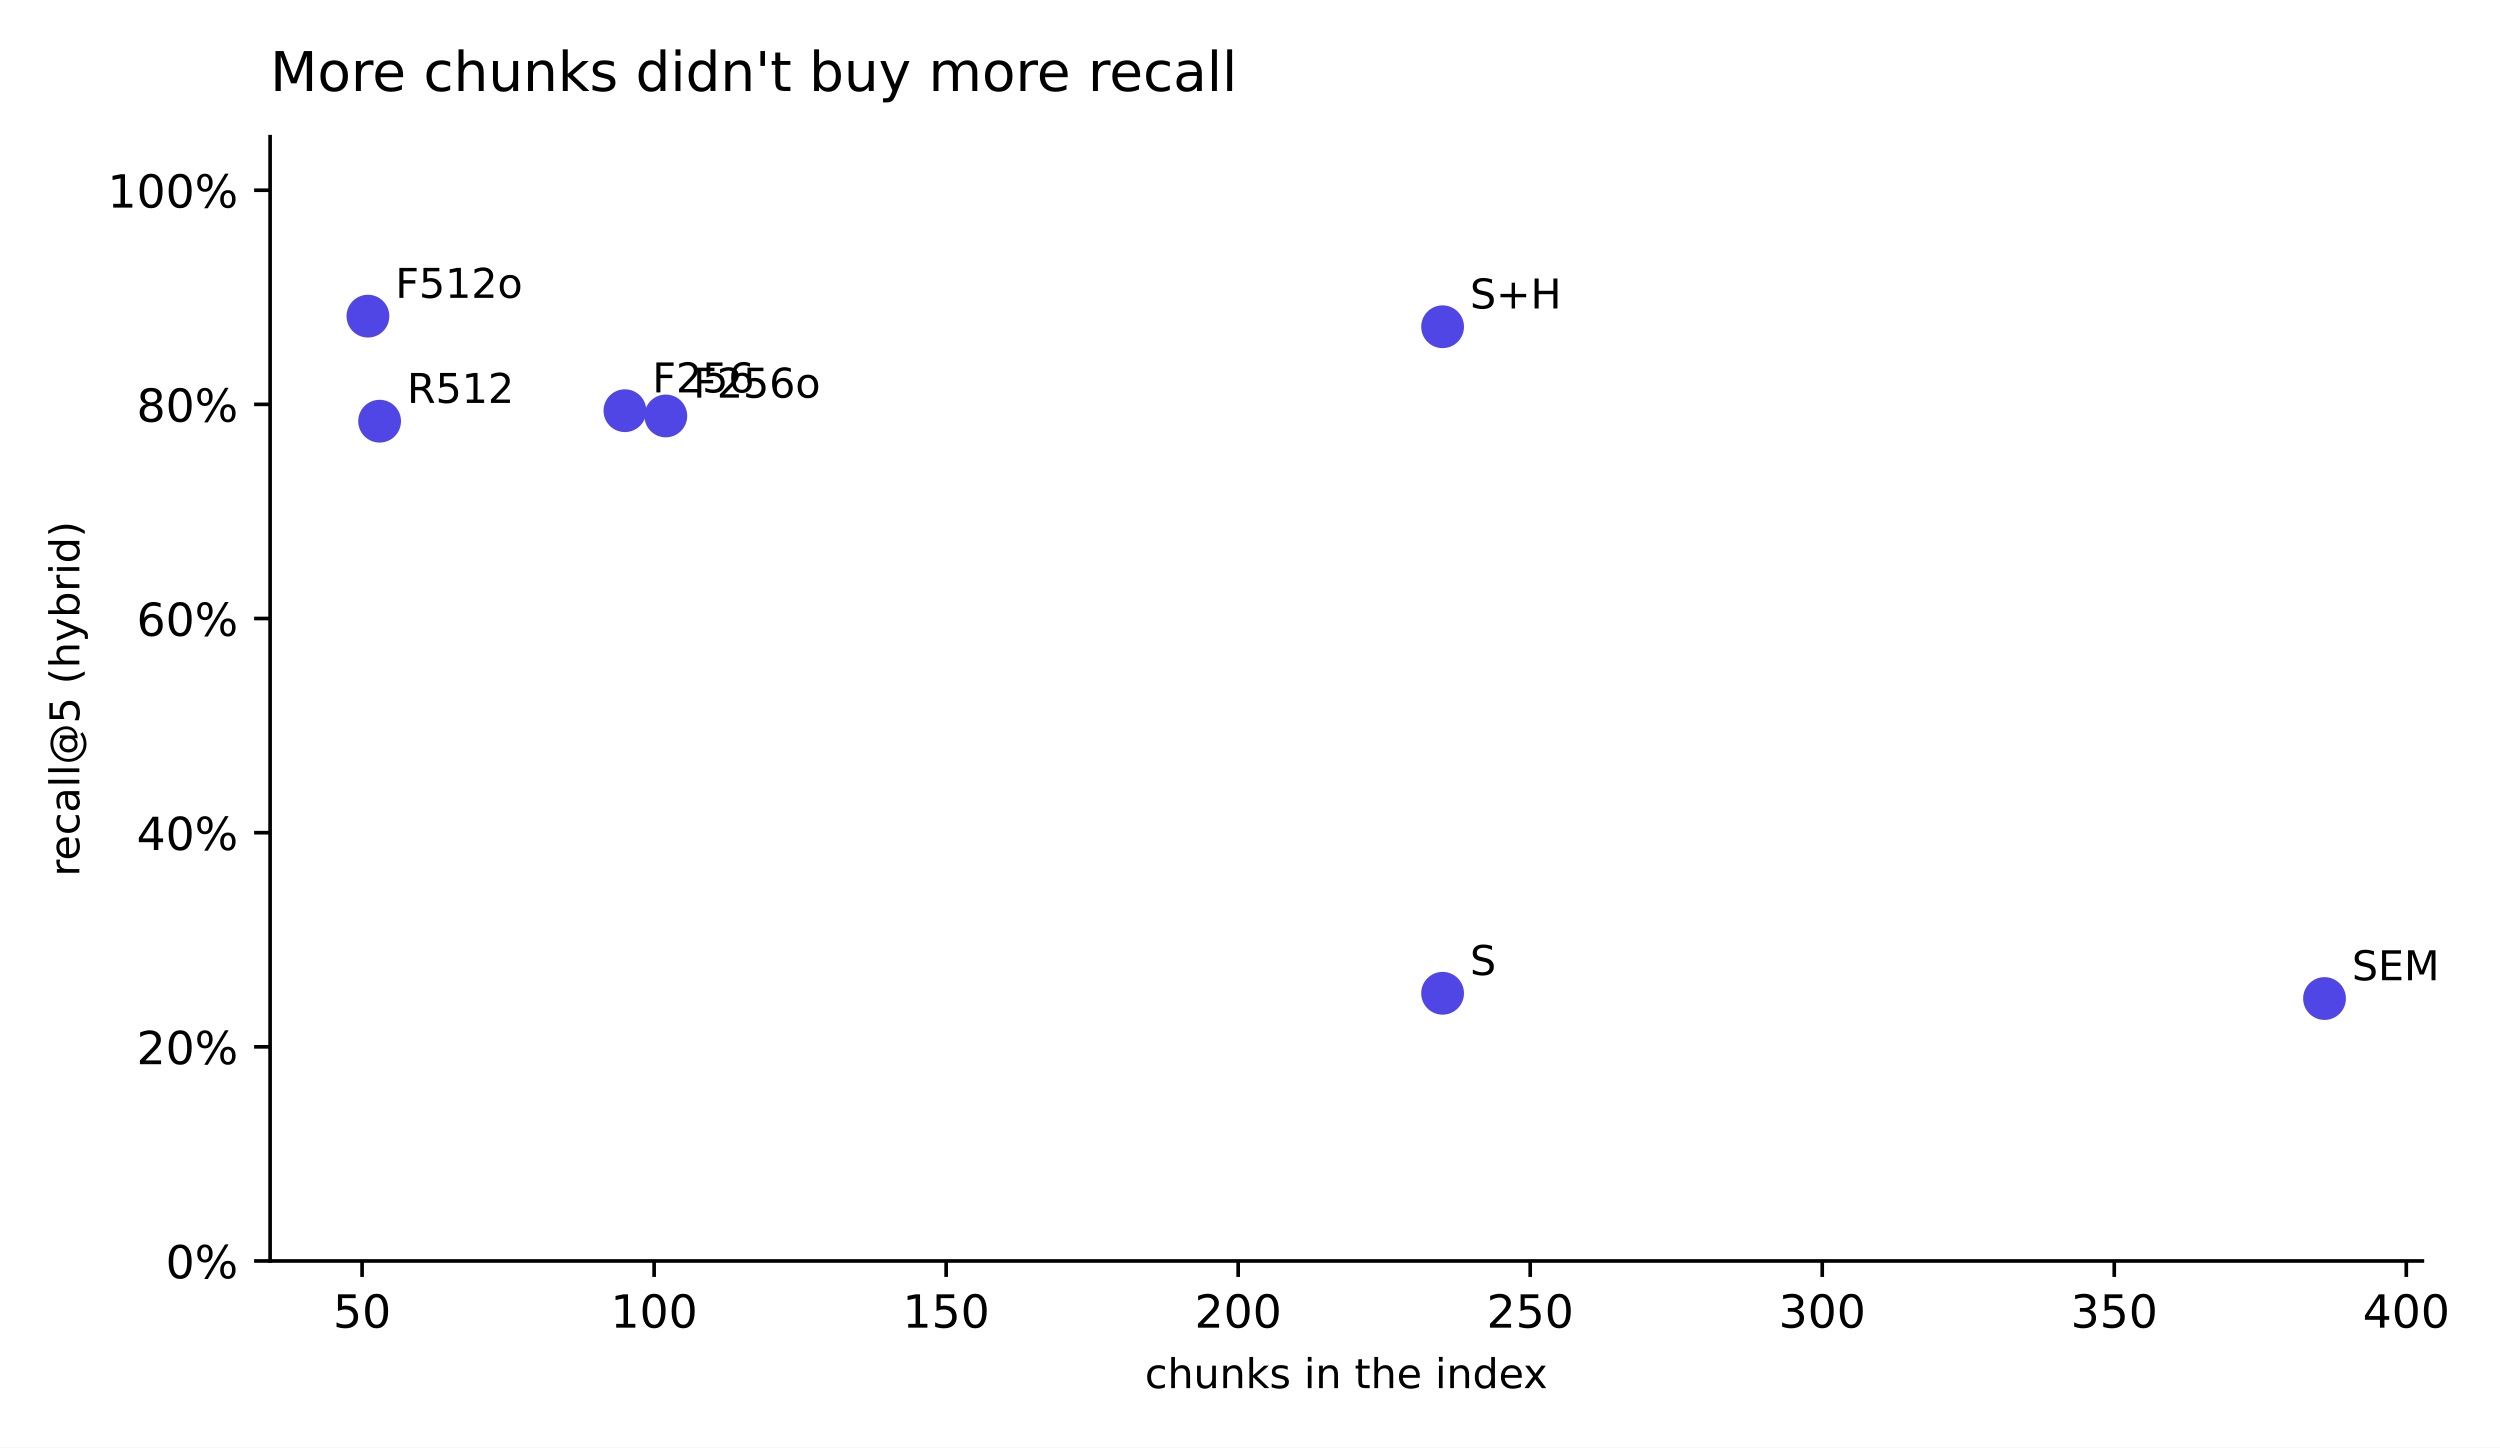
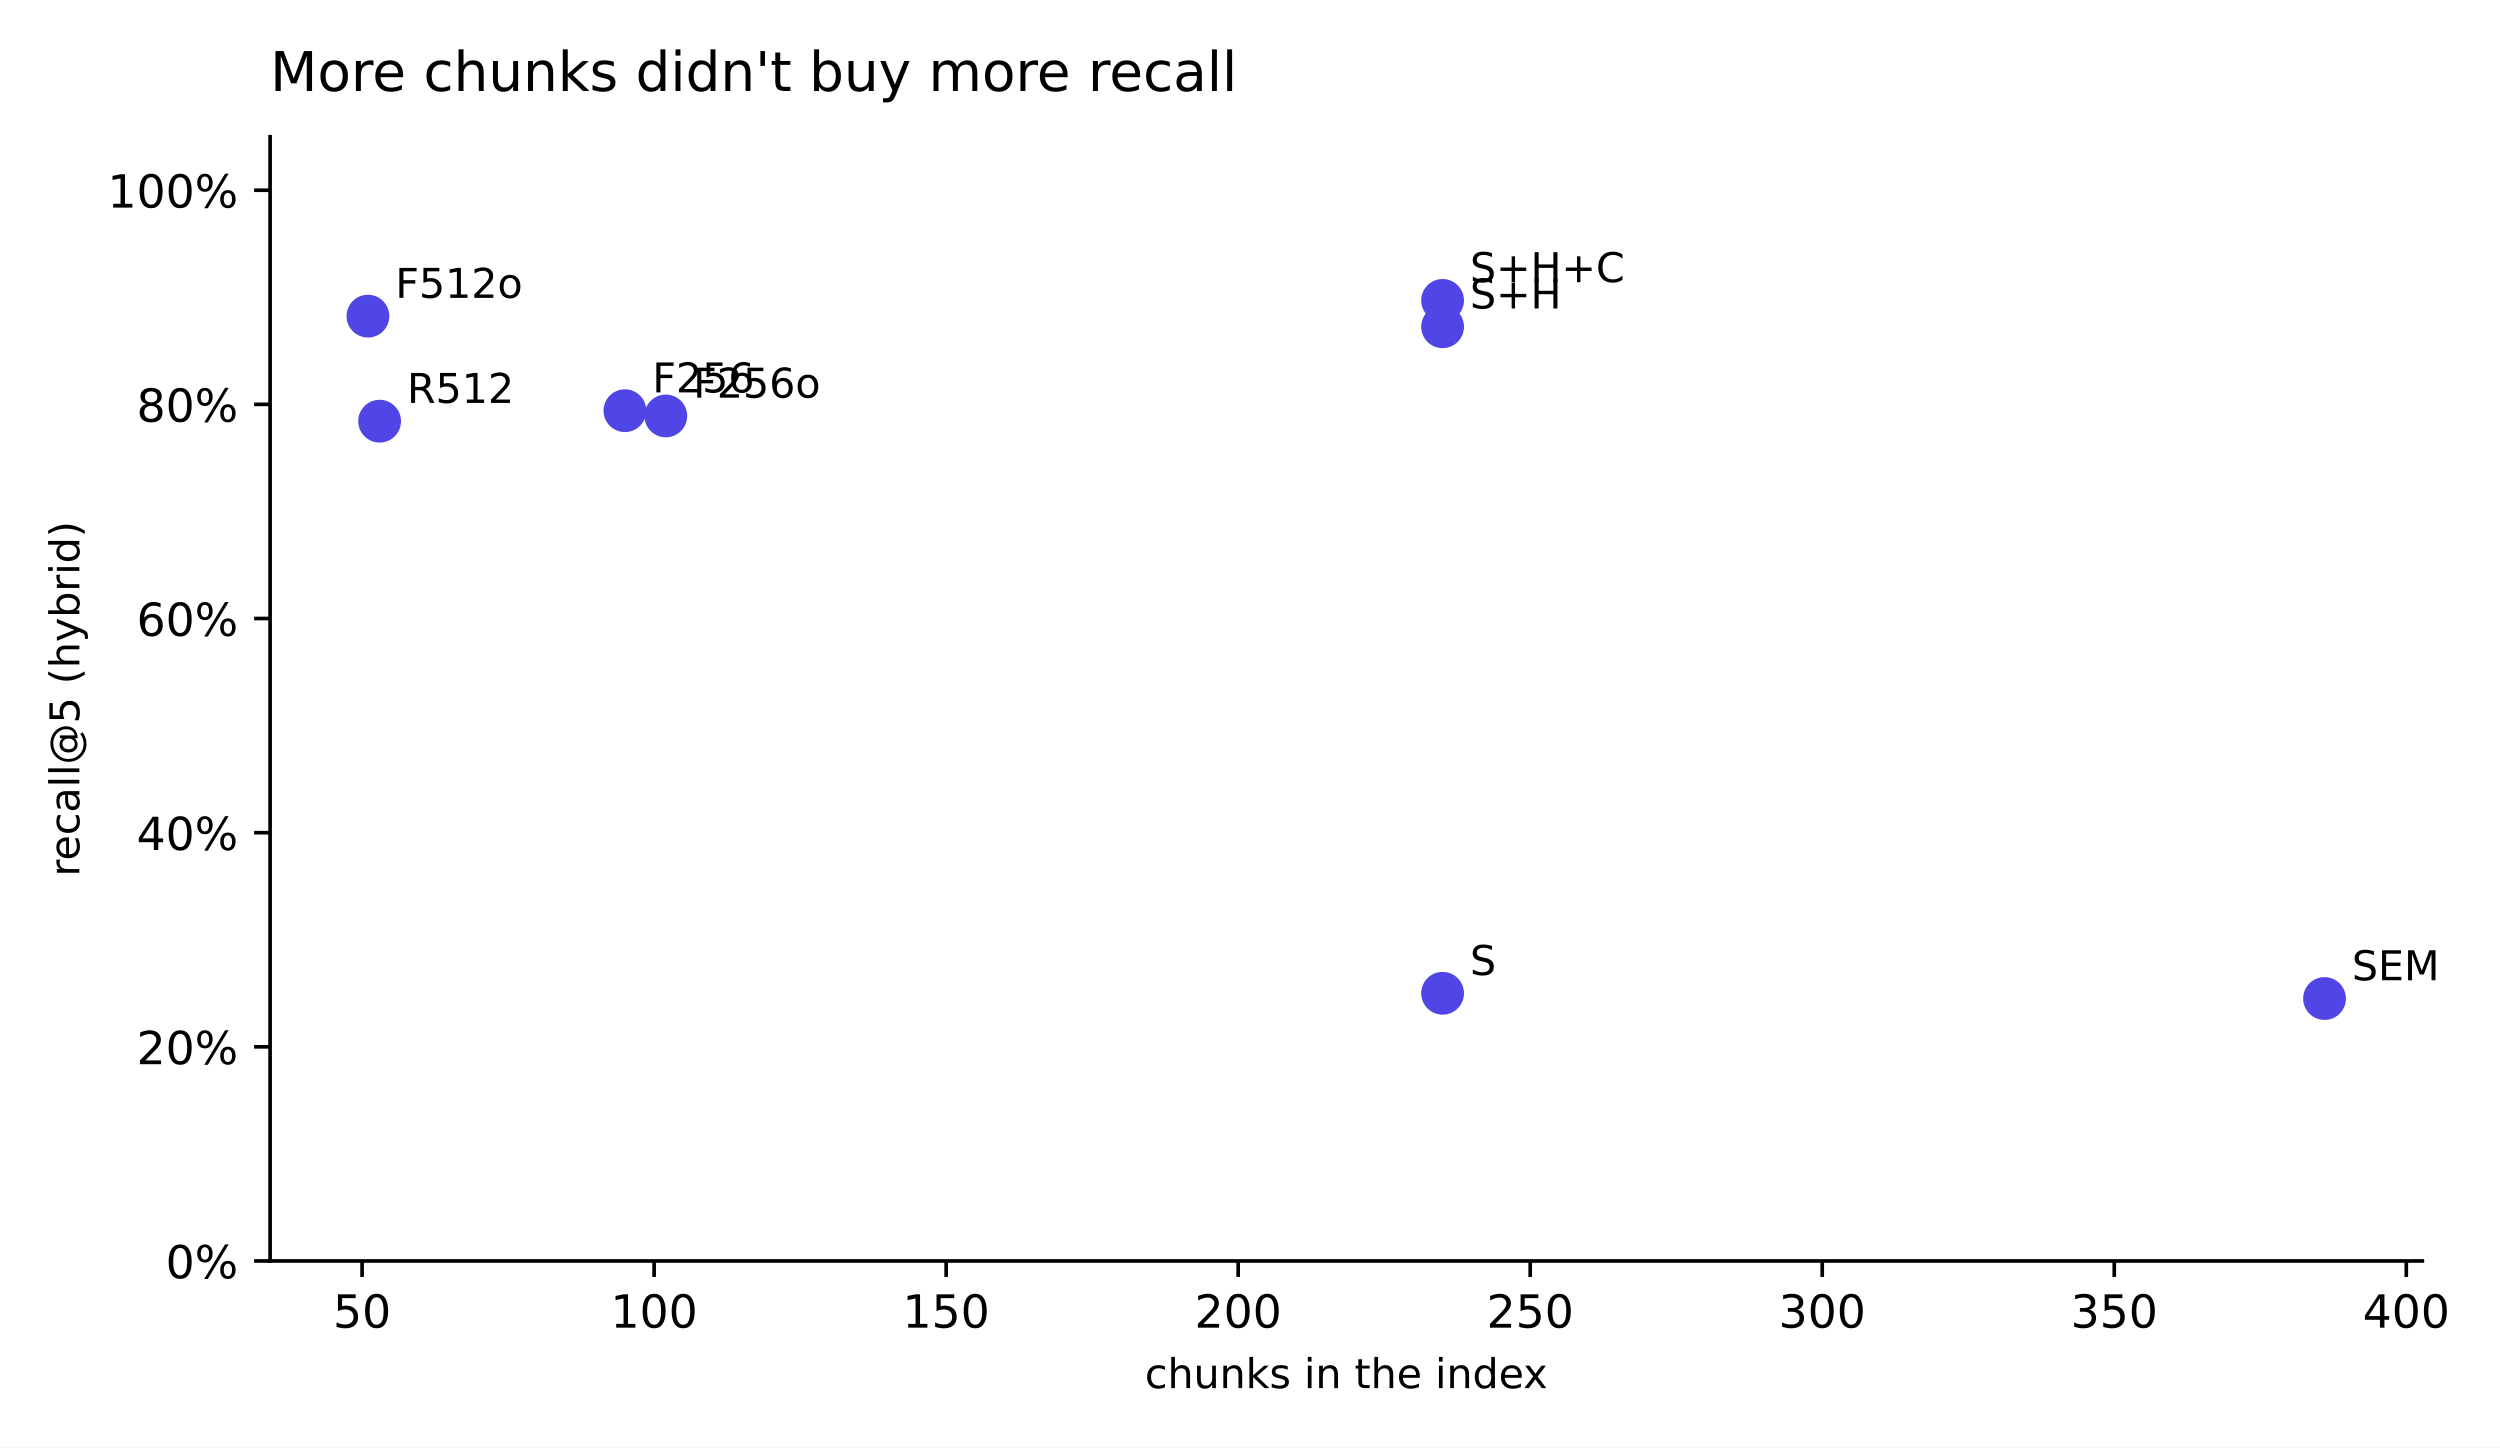
<svg xmlns="http://www.w3.org/2000/svg" xmlns:xlink="http://www.w3.org/1999/xlink" width="547.2pt" height="316.8pt" viewBox="0 0 547.2 316.8" version="1.1">
  <defs>
    <style type="text/css">*{stroke-linejoin: round; stroke-linecap: butt}</style>
  </defs>
  <g id="figure_1">
    <g id="patch_1">
      <path d="M 0 316.8  L 547.2 316.8  L 547.2 0  L 0 0  z " style="fill: #ffffff" />
    </g>
    <g id="axes_1">
      <g id="patch_2">
        <path d="M 59.12 276  L 530.205 276  L 530.205 29.92  L 59.12 29.92  z " style="fill: #ffffff" />
      </g>
      <g id="PathCollection_1">
        <defs>
-           <path id="me5dc8c45bc" d="M 0 4.183  C 1.109 4.183 2.174 3.743 2.958 2.958  C 3.743 2.174 4.183 1.109 4.183 0  C 4.183 -1.109 3.743 -2.174 2.958 -2.958  C 2.174 -3.743 1.109 -4.183 0 -4.183  C -1.109 -4.183 -2.174 -3.743 -2.958 -2.958  C -3.743 -2.174 -4.183 -1.109 -4.183 0  C -4.183 1.109 -3.743 2.174 -2.958 2.958  C -2.174 3.743 -1.109 4.183 0 4.183  z " style="stroke: #4f46e5" />
+           <path id="m177899d73f" d="M 0 4.183  C 1.109 4.183 2.174 3.743 2.958 2.958  C 3.743 2.174 4.183 1.109 4.183 0  C 4.183 -1.109 3.743 -2.174 2.958 -2.958  C 2.174 -3.743 1.109 -4.183 0 -4.183  C -1.109 -4.183 -2.174 -3.743 -2.958 -2.958  C -3.743 -2.174 -4.183 -1.109 -4.183 0  C -4.183 1.109 -3.743 2.174 -2.958 2.958  C -2.174 3.743 -1.109 4.183 0 4.183  z " style="stroke: #4f46e5" />
        </defs>
-         <g clip-path="url(#p8dfbec9cc3)">
-           <use xlink:href="#me5dc8c45bc" x="136.782" y="89.893" style="fill: #4f46e5; stroke: #4f46e5" />
+         <g clip-path="url(#p04aa0c9011)">
+           <use xlink:href="#m177899d73f" x="136.782" y="89.893" style="fill: #4f46e5; stroke: #4f46e5" />
        </g>
      </g>
      <g id="PathCollection_2">
-         <g clip-path="url(#p8dfbec9cc3)">
-           <use xlink:href="#me5dc8c45bc" x="145.731" y="91.042" style="fill: #4f46e5; stroke: #4f46e5" />
+         <g clip-path="url(#p04aa0c9011)">
+           <use xlink:href="#m177899d73f" x="145.731" y="91.042" style="fill: #4f46e5; stroke: #4f46e5" />
        </g>
      </g>
      <g id="PathCollection_3">
-         <g clip-path="url(#p8dfbec9cc3)">
-           <use xlink:href="#me5dc8c45bc" x="80.533" y="69.199" style="fill: #4f46e5; stroke: #4f46e5" />
+         <g clip-path="url(#p04aa0c9011)">
+           <use xlink:href="#m177899d73f" x="80.533" y="69.199" style="fill: #4f46e5; stroke: #4f46e5" />
        </g>
      </g>
      <g id="PathCollection_4">
-         <g clip-path="url(#p8dfbec9cc3)">
-           <use xlink:href="#me5dc8c45bc" x="83.09" y="92.19" style="fill: #4f46e5; stroke: #4f46e5" />
+         <g clip-path="url(#p04aa0c9011)">
+           <use xlink:href="#m177899d73f" x="83.09" y="92.19" style="fill: #4f46e5; stroke: #4f46e5" />
        </g>
      </g>
      <g id="PathCollection_5">
-         <g clip-path="url(#p8dfbec9cc3)">
-           <use xlink:href="#me5dc8c45bc" x="508.792" y="218.558" style="fill: #4f46e5; stroke: #4f46e5" />
+         <g clip-path="url(#p04aa0c9011)">
+           <use xlink:href="#m177899d73f" x="508.792" y="218.558" style="fill: #4f46e5; stroke: #4f46e5" />
        </g>
      </g>
      <g id="PathCollection_6">
-         <g clip-path="url(#p8dfbec9cc3)">
-           <use xlink:href="#me5dc8c45bc" x="315.756" y="217.41" style="fill: #4f46e5; stroke: #4f46e5" />
+         <g clip-path="url(#p04aa0c9011)">
+           <use xlink:href="#m177899d73f" x="315.756" y="217.41" style="fill: #4f46e5; stroke: #4f46e5" />
        </g>
      </g>
      <g id="PathCollection_7">
-         <g clip-path="url(#p8dfbec9cc3)">
-           <use xlink:href="#me5dc8c45bc" x="315.756" y="71.519" style="fill: #4f46e5; stroke: #4f46e5" />
+         <g clip-path="url(#p04aa0c9011)">
+           <use xlink:href="#m177899d73f" x="315.756" y="71.519" style="fill: #4f46e5; stroke: #4f46e5" />
+         </g>
+       </g>
+       <g id="PathCollection_8">
+         <g clip-path="url(#p04aa0c9011)">
+           <use xlink:href="#m177899d73f" x="315.756" y="65.754" style="fill: #4f46e5; stroke: #4f46e5" />
        </g>
      </g>
      <g id="matplotlib.axis_1">
        <g id="xtick_1">
          <g id="line2d_1">
            <defs>
-               <path id="mcbb9320669" d="M 0 0  L 0 3.5  " style="stroke: #000000; stroke-width: 0.8" />
+               <path id="md4c6523235" d="M 0 0  L 0 3.5  " style="stroke: #000000; stroke-width: 0.8" />
            </defs>
            <g>
-               <use xlink:href="#mcbb9320669" x="79.255" y="276" style="stroke: #000000; stroke-width: 0.8" />
+               <use xlink:href="#md4c6523235" x="79.255" y="276" style="stroke: #000000; stroke-width: 0.8" />
            </g>
          </g>
          <g id="text_1">
            <g transform="translate(72.89206 290.5977) scale(0.1 -0.1)">
              <defs>
                <path id="DejaVuSans-18" d="M 691 4666  L 3169 4666  L 3169 4134  L 1269 4134  L 1269 2991  Q 1406 3038 1543 3061  Q 1681 3084 1819 3084  Q 2600 3084 3056 2656  Q 3513 2228 3513 1497  Q 3513 744 3044 326  Q 2575 -91 1722 -91  Q 1428 -91 1123 -41  Q 819 9 494 109  L 494 744  Q 775 591 1075 516  Q 1375 441 1709 441  Q 2250 441 2565 725  Q 2881 1009 2881 1497  Q 2881 1984 2565 2268  Q 2250 2553 1709 2553  Q 1456 2553 1204 2497  Q 953 2441 691 2322  L 691 4666  z " transform="scale(0.015625)" />
                <path id="DejaVuSans-13" d="M 2034 4250  Q 1547 4250 1301 3770  Q 1056 3291 1056 2328  Q 1056 1369 1301 889  Q 1547 409 2034 409  Q 2525 409 2770 889  Q 3016 1369 3016 2328  Q 3016 3291 2770 3770  Q 2525 4250 2034 4250  z M 2034 4750  Q 2819 4750 3233 4129  Q 3647 3509 3647 2328  Q 3647 1150 3233 529  Q 2819 -91 2034 -91  Q 1250 -91 836 529  Q 422 1150 422 2328  Q 422 3509 836 4129  Q 1250 4750 2034 4750  z " transform="scale(0.015625)" />
              </defs>
              <use xlink:href="#DejaVuSans-18" />
              <use xlink:href="#DejaVuSans-13" transform="translate(63.625 0)" />
            </g>
          </g>
        </g>
        <g id="xtick_2">
          <g id="line2d_2">
            <g>
-               <use xlink:href="#mcbb9320669" x="143.174" y="276" style="stroke: #000000; stroke-width: 0.8" />
+               <use xlink:href="#md4c6523235" x="143.174" y="276" style="stroke: #000000; stroke-width: 0.8" />
            </g>
          </g>
          <g id="text_2">
            <g transform="translate(133.63 290.5977) scale(0.1 -0.1)">
              <defs>
                <path id="DejaVuSans-14" d="M 794 531  L 1825 531  L 1825 4091  L 703 3866  L 703 4441  L 1819 4666  L 2450 4666  L 2450 531  L 3481 531  L 3481 0  L 794 0  L 794 531  z " transform="scale(0.015625)" />
              </defs>
              <use xlink:href="#DejaVuSans-14" />
              <use xlink:href="#DejaVuSans-13" transform="translate(63.625 0)" />
              <use xlink:href="#DejaVuSans-13" transform="translate(127.25 0)" />
            </g>
          </g>
        </g>
        <g id="xtick_3">
          <g id="line2d_3">
            <g>
-               <use xlink:href="#mcbb9320669" x="207.093" y="276" style="stroke: #000000; stroke-width: 0.8" />
+               <use xlink:href="#md4c6523235" x="207.093" y="276" style="stroke: #000000; stroke-width: 0.8" />
            </g>
          </g>
          <g id="text_3">
            <g transform="translate(197.5493 290.5977) scale(0.1 -0.1)">
              <use xlink:href="#DejaVuSans-14" />
              <use xlink:href="#DejaVuSans-18" transform="translate(63.625 0)" />
              <use xlink:href="#DejaVuSans-13" transform="translate(127.25 0)" />
            </g>
          </g>
        </g>
        <g id="xtick_4">
          <g id="line2d_4">
            <g>
-               <use xlink:href="#mcbb9320669" x="271.012" y="276" style="stroke: #000000; stroke-width: 0.8" />
+               <use xlink:href="#md4c6523235" x="271.012" y="276" style="stroke: #000000; stroke-width: 0.8" />
            </g>
          </g>
          <g id="text_4">
            <g transform="translate(261.4685 290.5977) scale(0.1 -0.1)">
              <defs>
                <path id="DejaVuSans-15" d="M 1228 531  L 3431 531  L 3431 0  L 469 0  L 469 531  Q 828 903 1448 1529  Q 2069 2156 2228 2338  Q 2531 2678 2651 2914  Q 2772 3150 2772 3378  Q 2772 3750 2511 3984  Q 2250 4219 1831 4219  Q 1534 4219 1204 4116  Q 875 4013 500 3803  L 500 4441  Q 881 4594 1212 4672  Q 1544 4750 1819 4750  Q 2544 4750 2975 4387  Q 3406 4025 3406 3419  Q 3406 3131 3298 2873  Q 3191 2616 2906 2266  Q 2828 2175 2409 1742  Q 1991 1309 1228 531  z " transform="scale(0.015625)" />
              </defs>
              <use xlink:href="#DejaVuSans-15" />
              <use xlink:href="#DejaVuSans-13" transform="translate(63.625 0)" />
              <use xlink:href="#DejaVuSans-13" transform="translate(127.25 0)" />
            </g>
          </g>
        </g>
        <g id="xtick_5">
          <g id="line2d_5">
            <g>
-               <use xlink:href="#mcbb9320669" x="334.932" y="276" style="stroke: #000000; stroke-width: 0.8" />
+               <use xlink:href="#md4c6523235" x="334.932" y="276" style="stroke: #000000; stroke-width: 0.8" />
            </g>
          </g>
          <g id="text_5">
            <g transform="translate(325.3878 290.5977) scale(0.1 -0.1)">
              <use xlink:href="#DejaVuSans-15" />
              <use xlink:href="#DejaVuSans-18" transform="translate(63.625 0)" />
              <use xlink:href="#DejaVuSans-13" transform="translate(127.25 0)" />
            </g>
          </g>
        </g>
        <g id="xtick_6">
          <g id="line2d_6">
            <g>
-               <use xlink:href="#mcbb9320669" x="398.851" y="276" style="stroke: #000000; stroke-width: 0.8" />
+               <use xlink:href="#md4c6523235" x="398.851" y="276" style="stroke: #000000; stroke-width: 0.8" />
            </g>
          </g>
          <g id="text_6">
            <g transform="translate(389.307 290.5977) scale(0.1 -0.1)">
              <defs>
                <path id="DejaVuSans-16" d="M 2597 2516  Q 3050 2419 3304 2112  Q 3559 1806 3559 1356  Q 3559 666 3084 287  Q 2609 -91 1734 -91  Q 1441 -91 1130 -33  Q 819 25 488 141  L 488 750  Q 750 597 1062 519  Q 1375 441 1716 441  Q 2309 441 2620 675  Q 2931 909 2931 1356  Q 2931 1769 2642 2001  Q 2353 2234 1838 2234  L 1294 2234  L 1294 2753  L 1863 2753  Q 2328 2753 2575 2939  Q 2822 3125 2822 3475  Q 2822 3834 2567 4026  Q 2313 4219 1838 4219  Q 1578 4219 1281 4162  Q 984 4106 628 3988  L 628 4550  Q 988 4650 1302 4700  Q 1616 4750 1894 4750  Q 2613 4750 3031 4423  Q 3450 4097 3450 3541  Q 3450 3153 3228 2886  Q 3006 2619 2597 2516  z " transform="scale(0.015625)" />
              </defs>
              <use xlink:href="#DejaVuSans-16" />
              <use xlink:href="#DejaVuSans-13" transform="translate(63.625 0)" />
              <use xlink:href="#DejaVuSans-13" transform="translate(127.25 0)" />
            </g>
          </g>
        </g>
        <g id="xtick_7">
          <g id="line2d_7">
            <g>
-               <use xlink:href="#mcbb9320669" x="462.77" y="276" style="stroke: #000000; stroke-width: 0.8" />
+               <use xlink:href="#md4c6523235" x="462.77" y="276" style="stroke: #000000; stroke-width: 0.8" />
            </g>
          </g>
          <g id="text_7">
            <g transform="translate(453.2262 290.5977) scale(0.1 -0.1)">
              <use xlink:href="#DejaVuSans-16" />
              <use xlink:href="#DejaVuSans-18" transform="translate(63.625 0)" />
              <use xlink:href="#DejaVuSans-13" transform="translate(127.25 0)" />
            </g>
          </g>
        </g>
        <g id="xtick_8">
          <g id="line2d_8">
            <g>
-               <use xlink:href="#mcbb9320669" x="526.689" y="276" style="stroke: #000000; stroke-width: 0.8" />
+               <use xlink:href="#md4c6523235" x="526.689" y="276" style="stroke: #000000; stroke-width: 0.8" />
            </g>
          </g>
          <g id="text_8">
            <g transform="translate(517.1455 290.5977) scale(0.1 -0.1)">
              <defs>
                <path id="DejaVuSans-17" d="M 2419 4116  L 825 1625  L 2419 1625  L 2419 4116  z M 2253 4666  L 3047 4666  L 3047 1625  L 3713 1625  L 3713 1100  L 3047 1100  L 3047 0  L 2419 0  L 2419 1100  L 313 1100  L 313 1709  L 2253 4666  z " transform="scale(0.015625)" />
              </defs>
              <use xlink:href="#DejaVuSans-17" />
              <use xlink:href="#DejaVuSans-13" transform="translate(63.625 0)" />
              <use xlink:href="#DejaVuSans-13" transform="translate(127.25 0)" />
            </g>
          </g>
        </g>
        <g id="text_9">
          <g transform="translate(250.5926 303.8386) scale(0.09 -0.09)">
            <defs>
              <path id="DejaVuSans-46" d="M 3122 3366  L 3122 2828  Q 2878 2963 2633 3030  Q 2388 3097 2138 3097  Q 1578 3097 1268 2742  Q 959 2388 959 1747  Q 959 1106 1268 751  Q 1578 397 2138 397  Q 2388 397 2633 464  Q 2878 531 3122 666  L 3122 134  Q 2881 22 2623 -34  Q 2366 -91 2075 -91  Q 1284 -91 818 406  Q 353 903 353 1747  Q 353 2603 823 3093  Q 1294 3584 2113 3584  Q 2378 3584 2631 3529  Q 2884 3475 3122 3366  z " transform="scale(0.015625)" />
              <path id="DejaVuSans-4b" d="M 3513 2113  L 3513 0  L 2938 0  L 2938 2094  Q 2938 2591 2744 2837  Q 2550 3084 2163 3084  Q 1697 3084 1428 2787  Q 1159 2491 1159 1978  L 1159 0  L 581 0  L 581 4863  L 1159 4863  L 1159 2956  Q 1366 3272 1645 3428  Q 1925 3584 2291 3584  Q 2894 3584 3203 3211  Q 3513 2838 3513 2113  z " transform="scale(0.015625)" />
              <path id="DejaVuSans-58" d="M 544 1381  L 544 3500  L 1119 3500  L 1119 1403  Q 1119 906 1312 657  Q 1506 409 1894 409  Q 2359 409 2629 706  Q 2900 1003 2900 1516  L 2900 3500  L 3475 3500  L 3475 0  L 2900 0  L 2900 538  Q 2691 219 2414 64  Q 2138 -91 1772 -91  Q 1169 -91 856 284  Q 544 659 544 1381  z M 1991 3584  L 1991 3584  z " transform="scale(0.015625)" />
              <path id="DejaVuSans-51" d="M 3513 2113  L 3513 0  L 2938 0  L 2938 2094  Q 2938 2591 2744 2837  Q 2550 3084 2163 3084  Q 1697 3084 1428 2787  Q 1159 2491 1159 1978  L 1159 0  L 581 0  L 581 3500  L 1159 3500  L 1159 2956  Q 1366 3272 1645 3428  Q 1925 3584 2291 3584  Q 2894 3584 3203 3211  Q 3513 2838 3513 2113  z " transform="scale(0.015625)" />
              <path id="DejaVuSans-4e" d="M 581 4863  L 1159 4863  L 1159 1991  L 2875 3500  L 3609 3500  L 1753 1863  L 3688 0  L 2938 0  L 1159 1709  L 1159 0  L 581 0  L 581 4863  z " transform="scale(0.015625)" />
              <path id="DejaVuSans-56" d="M 2834 3397  L 2834 2853  Q 2591 2978 2328 3040  Q 2066 3103 1784 3103  Q 1356 3103 1142 2972  Q 928 2841 928 2578  Q 928 2378 1081 2264  Q 1234 2150 1697 2047  L 1894 2003  Q 2506 1872 2764 1633  Q 3022 1394 3022 966  Q 3022 478 2636 193  Q 2250 -91 1575 -91  Q 1294 -91 989 -36  Q 684 19 347 128  L 347 722  Q 666 556 975 473  Q 1284 391 1588 391  Q 1994 391 2212 530  Q 2431 669 2431 922  Q 2431 1156 2273 1281  Q 2116 1406 1581 1522  L 1381 1569  Q 847 1681 609 1914  Q 372 2147 372 2553  Q 372 3047 722 3315  Q 1072 3584 1716 3584  Q 2034 3584 2315 3537  Q 2597 3491 2834 3397  z " transform="scale(0.015625)" />
              <path id="DejaVuSans-3" transform="scale(0.015625)" />
              <path id="DejaVuSans-4c" d="M 603 3500  L 1178 3500  L 1178 0  L 603 0  L 603 3500  z M 603 4863  L 1178 4863  L 1178 4134  L 603 4134  L 603 4863  z " transform="scale(0.015625)" />
              <path id="DejaVuSans-57" d="M 1172 4494  L 1172 3500  L 2356 3500  L 2356 3053  L 1172 3053  L 1172 1153  Q 1172 725 1289 603  Q 1406 481 1766 481  L 2356 481  L 2356 0  L 1766 0  Q 1100 0 847 248  Q 594 497 594 1153  L 594 3053  L 172 3053  L 172 3500  L 594 3500  L 594 4494  L 1172 4494  z " transform="scale(0.015625)" />
              <path id="DejaVuSans-48" d="M 3597 1894  L 3597 1613  L 953 1613  Q 991 1019 1311 708  Q 1631 397 2203 397  Q 2534 397 2845 478  Q 3156 559 3463 722  L 3463 178  Q 3153 47 2828 -22  Q 2503 -91 2169 -91  Q 1331 -91 842 396  Q 353 884 353 1716  Q 353 2575 817 3079  Q 1281 3584 2069 3584  Q 2775 3584 3186 3129  Q 3597 2675 3597 1894  z M 3022 2063  Q 3016 2534 2758 2815  Q 2500 3097 2075 3097  Q 1594 3097 1305 2825  Q 1016 2553 972 2059  L 3022 2063  z " transform="scale(0.015625)" />
              <path id="DejaVuSans-47" d="M 2906 2969  L 2906 4863  L 3481 4863  L 3481 0  L 2906 0  L 2906 525  Q 2725 213 2448 61  Q 2172 -91 1784 -91  Q 1150 -91 751 415  Q 353 922 353 1747  Q 353 2572 751 3078  Q 1150 3584 1784 3584  Q 2172 3584 2448 3432  Q 2725 3281 2906 2969  z M 947 1747  Q 947 1113 1208 752  Q 1469 391 1925 391  Q 2381 391 2643 752  Q 2906 1113 2906 1747  Q 2906 2381 2643 2742  Q 2381 3103 1925 3103  Q 1469 3103 1208 2742  Q 947 2381 947 1747  z " transform="scale(0.015625)" />
              <path id="DejaVuSans-5b" d="M 3513 3500  L 2247 1797  L 3578 0  L 2900 0  L 1881 1375  L 863 0  L 184 0  L 1544 1831  L 300 3500  L 978 3500  L 1906 2253  L 2834 3500  L 3513 3500  z " transform="scale(0.015625)" />
            </defs>
            <use xlink:href="#DejaVuSans-46" />
            <use xlink:href="#DejaVuSans-4b" transform="translate(54.98438 0)" />
            <use xlink:href="#DejaVuSans-58" transform="translate(118.3594 0)" />
            <use xlink:href="#DejaVuSans-51" transform="translate(181.7344 0)" />
            <use xlink:href="#DejaVuSans-4e" transform="translate(245.1094 0)" />
            <use xlink:href="#DejaVuSans-56" transform="translate(303.0156 0)" />
            <use xlink:href="#DejaVuSans-3" transform="translate(355.1094 0)" />
            <use xlink:href="#DejaVuSans-4c" transform="translate(386.8906 0)" />
            <use xlink:href="#DejaVuSans-51" transform="translate(414.6719 0)" />
            <use xlink:href="#DejaVuSans-3" transform="translate(478.0469 0)" />
            <use xlink:href="#DejaVuSans-57" transform="translate(509.8281 0)" />
            <use xlink:href="#DejaVuSans-4b" transform="translate(549.0312 0)" />
            <use xlink:href="#DejaVuSans-48" transform="translate(612.4062 0)" />
            <use xlink:href="#DejaVuSans-3" transform="translate(673.9375 0)" />
            <use xlink:href="#DejaVuSans-4c" transform="translate(705.7188 0)" />
            <use xlink:href="#DejaVuSans-51" transform="translate(733.5 0)" />
            <use xlink:href="#DejaVuSans-47" transform="translate(796.875 0)" />
            <use xlink:href="#DejaVuSans-48" transform="translate(860.3594 0)" />
            <use xlink:href="#DejaVuSans-5b" transform="translate(920.1406 0)" />
          </g>
        </g>
      </g>
      <g id="matplotlib.axis_2">
        <g id="ytick_1">
          <g id="line2d_9">
            <defs>
-               <path id="m863827862f" d="M 0 0  L -3.5 0  " style="stroke: #000000; stroke-width: 0.8" />
+               <path id="mb1051f0f19" d="M 0 0  L -3.5 0  " style="stroke: #000000; stroke-width: 0.8" />
            </defs>
            <g>
-               <use xlink:href="#m863827862f" x="59.12" y="276" style="stroke: #000000; stroke-width: 0.8" />
+               <use xlink:href="#mb1051f0f19" x="59.12" y="276" style="stroke: #000000; stroke-width: 0.8" />
            </g>
          </g>
          <g id="text_10">
            <g transform="translate(36.25594 279.7988) scale(0.1 -0.1)">
              <defs>
                <path id="DejaVuSans-8" d="M 4653 2053  Q 4381 2053 4226 1822  Q 4072 1591 4072 1178  Q 4072 772 4226 539  Q 4381 306 4653 306  Q 4919 306 5073 539  Q 5228 772 5228 1178  Q 5228 1588 5073 1820  Q 4919 2053 4653 2053  z M 4653 2450  Q 5147 2450 5437 2106  Q 5728 1763 5728 1178  Q 5728 594 5436 251  Q 5144 -91 4653 -91  Q 4153 -91 3862 251  Q 3572 594 3572 1178  Q 3572 1766 3864 2108  Q 4156 2450 4653 2450  z M 1428 4353  Q 1159 4353 1004 4120  Q 850 3888 850 3481  Q 850 3069 1003 2837  Q 1156 2606 1428 2606  Q 1700 2606 1854 2837  Q 2009 3069 2009 3481  Q 2009 3884 1853 4118  Q 1697 4353 1428 4353  z M 4250 4750  L 4750 4750  L 1831 -91  L 1331 -91  L 4250 4750  z M 1428 4750  Q 1922 4750 2215 4408  Q 2509 4066 2509 3481  Q 2509 2891 2217 2550  Q 1925 2209 1428 2209  Q 931 2209 642 2551  Q 353 2894 353 3481  Q 353 4063 643 4406  Q 934 4750 1428 4750  z " transform="scale(0.015625)" />
              </defs>
              <use xlink:href="#DejaVuSans-13" />
              <use xlink:href="#DejaVuSans-8" transform="translate(63.625 0)" />
            </g>
          </g>
        </g>
        <g id="ytick_2">
          <g id="line2d_10">
            <g>
-               <use xlink:href="#m863827862f" x="59.12" y="229.128" style="stroke: #000000; stroke-width: 0.8" />
+               <use xlink:href="#mb1051f0f19" x="59.12" y="229.128" style="stroke: #000000; stroke-width: 0.8" />
            </g>
          </g>
          <g id="text_11">
            <g transform="translate(29.89344 232.9264) scale(0.1 -0.1)">
              <use xlink:href="#DejaVuSans-15" />
              <use xlink:href="#DejaVuSans-13" transform="translate(63.625 0)" />
              <use xlink:href="#DejaVuSans-8" transform="translate(127.25 0)" />
            </g>
          </g>
        </g>
        <g id="ytick_3">
          <g id="line2d_11">
            <g>
-               <use xlink:href="#m863827862f" x="59.12" y="182.255" style="stroke: #000000; stroke-width: 0.8" />
+               <use xlink:href="#mb1051f0f19" x="59.12" y="182.255" style="stroke: #000000; stroke-width: 0.8" />
            </g>
          </g>
          <g id="text_12">
            <g transform="translate(29.89344 186.0541) scale(0.1 -0.1)">
              <use xlink:href="#DejaVuSans-17" />
              <use xlink:href="#DejaVuSans-13" transform="translate(63.625 0)" />
              <use xlink:href="#DejaVuSans-8" transform="translate(127.25 0)" />
            </g>
          </g>
        </g>
        <g id="ytick_4">
          <g id="line2d_12">
            <g>
-               <use xlink:href="#m863827862f" x="59.12" y="135.383" style="stroke: #000000; stroke-width: 0.8" />
+               <use xlink:href="#mb1051f0f19" x="59.12" y="135.383" style="stroke: #000000; stroke-width: 0.8" />
            </g>
          </g>
          <g id="text_13">
            <g transform="translate(29.89344 139.1817) scale(0.1 -0.1)">
              <defs>
                <path id="DejaVuSans-19" d="M 2113 2584  Q 1688 2584 1439 2293  Q 1191 2003 1191 1497  Q 1191 994 1439 701  Q 1688 409 2113 409  Q 2538 409 2786 701  Q 3034 994 3034 1497  Q 3034 2003 2786 2293  Q 2538 2584 2113 2584  z M 3366 4563  L 3366 3988  Q 3128 4100 2886 4159  Q 2644 4219 2406 4219  Q 1781 4219 1451 3797  Q 1122 3375 1075 2522  Q 1259 2794 1537 2939  Q 1816 3084 2150 3084  Q 2853 3084 3261 2657  Q 3669 2231 3669 1497  Q 3669 778 3244 343  Q 2819 -91 2113 -91  Q 1303 -91 875 529  Q 447 1150 447 2328  Q 447 3434 972 4092  Q 1497 4750 2381 4750  Q 2619 4750 2861 4703  Q 3103 4656 3366 4563  z " transform="scale(0.015625)" />
              </defs>
              <use xlink:href="#DejaVuSans-19" />
              <use xlink:href="#DejaVuSans-13" transform="translate(63.625 0)" />
              <use xlink:href="#DejaVuSans-8" transform="translate(127.25 0)" />
            </g>
          </g>
        </g>
        <g id="ytick_5">
          <g id="line2d_13">
            <g>
-               <use xlink:href="#m863827862f" x="59.12" y="88.51" style="stroke: #000000; stroke-width: 0.8" />
+               <use xlink:href="#mb1051f0f19" x="59.12" y="88.51" style="stroke: #000000; stroke-width: 0.8" />
            </g>
          </g>
          <g id="text_14">
            <g transform="translate(29.89344 92.3093) scale(0.1 -0.1)">
              <defs>
                <path id="DejaVuSans-1b" d="M 2034 2216  Q 1584 2216 1326 1975  Q 1069 1734 1069 1313  Q 1069 891 1326 650  Q 1584 409 2034 409  Q 2484 409 2743 651  Q 3003 894 3003 1313  Q 3003 1734 2745 1975  Q 2488 2216 2034 2216  z M 1403 2484  Q 997 2584 770 2862  Q 544 3141 544 3541  Q 544 4100 942 4425  Q 1341 4750 2034 4750  Q 2731 4750 3128 4425  Q 3525 4100 3525 3541  Q 3525 3141 3298 2862  Q 3072 2584 2669 2484  Q 3125 2378 3379 2068  Q 3634 1759 3634 1313  Q 3634 634 3220 271  Q 2806 -91 2034 -91  Q 1263 -91 848 271  Q 434 634 434 1313  Q 434 1759 690 2068  Q 947 2378 1403 2484  z M 1172 3481  Q 1172 3119 1398 2916  Q 1625 2713 2034 2713  Q 2441 2713 2670 2916  Q 2900 3119 2900 3481  Q 2900 3844 2670 4047  Q 2441 4250 2034 4250  Q 1625 4250 1398 4047  Q 1172 3844 1172 3481  z " transform="scale(0.015625)" />
              </defs>
              <use xlink:href="#DejaVuSans-1b" />
              <use xlink:href="#DejaVuSans-13" transform="translate(63.625 0)" />
              <use xlink:href="#DejaVuSans-8" transform="translate(127.25 0)" />
            </g>
          </g>
        </g>
        <g id="ytick_6">
          <g id="line2d_14">
            <g>
-               <use xlink:href="#m863827862f" x="59.12" y="41.638" style="stroke: #000000; stroke-width: 0.8" />
+               <use xlink:href="#mb1051f0f19" x="59.12" y="41.638" style="stroke: #000000; stroke-width: 0.8" />
            </g>
          </g>
          <g id="text_15">
            <g transform="translate(23.53094 45.43692) scale(0.1 -0.1)">
              <use xlink:href="#DejaVuSans-14" />
              <use xlink:href="#DejaVuSans-13" transform="translate(63.625 0)" />
              <use xlink:href="#DejaVuSans-13" transform="translate(127.25 0)" />
              <use xlink:href="#DejaVuSans-8" transform="translate(190.875 0)" />
            </g>
          </g>
        </g>
        <g id="text_16">
          <g transform="translate(17.36883 191.8456) rotate(-90) scale(0.09 -0.09)">
            <defs>
              <path id="DejaVuSans-55" d="M 2631 2963  Q 2534 3019 2420 3045  Q 2306 3072 2169 3072  Q 1681 3072 1420 2755  Q 1159 2438 1159 1844  L 1159 0  L 581 0  L 581 3500  L 1159 3500  L 1159 2956  Q 1341 3275 1631 3429  Q 1922 3584 2338 3584  Q 2397 3584 2469 3576  Q 2541 3569 2628 3553  L 2631 2963  z " transform="scale(0.015625)" />
              <path id="DejaVuSans-44" d="M 2194 1759  Q 1497 1759 1228 1600  Q 959 1441 959 1056  Q 959 750 1161 570  Q 1363 391 1709 391  Q 2188 391 2477 730  Q 2766 1069 2766 1631  L 2766 1759  L 2194 1759  z M 3341 1997  L 3341 0  L 2766 0  L 2766 531  Q 2569 213 2275 61  Q 1981 -91 1556 -91  Q 1019 -91 701 211  Q 384 513 384 1019  Q 384 1609 779 1909  Q 1175 2209 1959 2209  L 2766 2209  L 2766 2266  Q 2766 2663 2505 2880  Q 2244 3097 1772 3097  Q 1472 3097 1187 3025  Q 903 2953 641 2809  L 641 3341  Q 956 3463 1253 3523  Q 1550 3584 1831 3584  Q 2591 3584 2966 3190  Q 3341 2797 3341 1997  z " transform="scale(0.015625)" />
              <path id="DejaVuSans-4f" d="M 603 4863  L 1178 4863  L 1178 0  L 603 0  L 603 4863  z " transform="scale(0.015625)" />
              <path id="DejaVuSans-23" d="M 2381 1678  Q 2381 1231 2603 976  Q 2825 722 3213 722  Q 3597 722 3817 978  Q 4038 1234 4038 1678  Q 4038 2116 3813 2373  Q 3588 2631 3206 2631  Q 2828 2631 2604 2375  Q 2381 2119 2381 1678  z M 4084 744  Q 3897 503 3655 389  Q 3413 275 3091 275  Q 2553 275 2217 664  Q 1881 1053 1881 1678  Q 1881 2303 2218 2693  Q 2556 3084 3091 3084  Q 3413 3084 3656 2967  Q 3900 2850 4084 2613  L 4084 3022  L 4531 3022  L 4531 722  Q 4988 791 5245 1139  Q 5503 1488 5503 2041  Q 5503 2375 5404 2669  Q 5306 2963 5106 3213  Q 4781 3622 4314 3839  Q 3847 4056 3297 4056  Q 2913 4056 2559 3954  Q 2206 3853 1906 3653  Q 1416 3334 1139 2817  Q 863 2300 863 1697  Q 863 1200 1042 765  Q 1222 331 1563 0  Q 1891 -325 2322 -495  Q 2753 -666 3244 -666  Q 3647 -666 4036 -530  Q 4425 -394 4750 -141  L 5031 -488  Q 4641 -791 4180 -952  Q 3719 -1113 3244 -1113  Q 2666 -1113 2153 -908  Q 1641 -703 1241 -313  Q 841 78 631 592  Q 422 1106 422 1697  Q 422 2266 634 2781  Q 847 3297 1241 3688  Q 1644 4084 2172 4295  Q 2700 4506 3291 4506  Q 3953 4506 4520 4234  Q 5088 3963 5472 3463  Q 5706 3156 5829 2797  Q 5953 2438 5953 2053  Q 5953 1231 5456 756  Q 4959 281 4084 263  L 4084 744  z " transform="scale(0.015625)" />
              <path id="DejaVuSans-b" d="M 1984 4856  Q 1566 4138 1362 3434  Q 1159 2731 1159 2009  Q 1159 1288 1364 580  Q 1569 -128 1984 -844  L 1484 -844  Q 1016 -109 783 600  Q 550 1309 550 2009  Q 550 2706 781 3412  Q 1013 4119 1484 4856  L 1984 4856  z " transform="scale(0.015625)" />
              <path id="DejaVuSans-5c" d="M 2059 -325  Q 1816 -950 1584 -1140  Q 1353 -1331 966 -1331  L 506 -1331  L 506 -850  L 844 -850  Q 1081 -850 1212 -737  Q 1344 -625 1503 -206  L 1606 56  L 191 3500  L 800 3500  L 1894 763  L 2988 3500  L 3597 3500  L 2059 -325  z " transform="scale(0.015625)" />
              <path id="DejaVuSans-45" d="M 3116 1747  Q 3116 2381 2855 2742  Q 2594 3103 2138 3103  Q 1681 3103 1420 2742  Q 1159 2381 1159 1747  Q 1159 1113 1420 752  Q 1681 391 2138 391  Q 2594 391 2855 752  Q 3116 1113 3116 1747  z M 1159 2969  Q 1341 3281 1617 3432  Q 1894 3584 2278 3584  Q 2916 3584 3314 3078  Q 3713 2572 3713 1747  Q 3713 922 3314 415  Q 2916 -91 2278 -91  Q 1894 -91 1617 61  Q 1341 213 1159 525  L 1159 0  L 581 0  L 581 4863  L 1159 4863  L 1159 2969  z " transform="scale(0.015625)" />
              <path id="DejaVuSans-c" d="M 513 4856  L 1013 4856  Q 1481 4119 1714 3412  Q 1947 2706 1947 2009  Q 1947 1309 1714 600  Q 1481 -109 1013 -844  L 513 -844  Q 928 -128 1133 580  Q 1338 1288 1338 2009  Q 1338 2731 1133 3434  Q 928 4138 513 4856  z " transform="scale(0.015625)" />
            </defs>
            <use xlink:href="#DejaVuSans-55" />
            <use xlink:href="#DejaVuSans-48" transform="translate(38.90625 0)" />
            <use xlink:href="#DejaVuSans-46" transform="translate(100.4375 0)" />
            <use xlink:href="#DejaVuSans-44" transform="translate(155.4219 0)" />
            <use xlink:href="#DejaVuSans-4f" transform="translate(216.7031 0)" />
            <use xlink:href="#DejaVuSans-4f" transform="translate(244.4844 0)" />
            <use xlink:href="#DejaVuSans-23" transform="translate(272.2656 0)" />
            <use xlink:href="#DejaVuSans-18" transform="translate(372.2656 0)" />
            <use xlink:href="#DejaVuSans-3" transform="translate(435.8906 0)" />
            <use xlink:href="#DejaVuSans-b" transform="translate(467.6719 0)" />
            <use xlink:href="#DejaVuSans-4b" transform="translate(506.6875 0)" />
            <use xlink:href="#DejaVuSans-5c" transform="translate(570.0625 0)" />
            <use xlink:href="#DejaVuSans-45" transform="translate(629.25 0)" />
            <use xlink:href="#DejaVuSans-55" transform="translate(692.7344 0)" />
            <use xlink:href="#DejaVuSans-4c" transform="translate(733.8438 0)" />
            <use xlink:href="#DejaVuSans-47" transform="translate(761.625 0)" />
            <use xlink:href="#DejaVuSans-c" transform="translate(825.1094 0)" />
          </g>
        </g>
      </g>
      <g id="patch_3">
        <path d="M 59.12 276  L 59.12 29.92  " style="fill: none; stroke: #000000; stroke-width: 0.8; stroke-linejoin: miter; stroke-linecap: square" />
      </g>
      <g id="patch_4">
        <path d="M 59.12 276  L 530.205 276  " style="fill: none; stroke: #000000; stroke-width: 0.8; stroke-linejoin: miter; stroke-linecap: square" />
      </g>
      <g id="text_17">
        <g transform="translate(142.7819 85.89321) scale(0.09 -0.09)">
          <defs>
            <path id="DejaVuSans-29" d="M 628 4666  L 3309 4666  L 3309 4134  L 1259 4134  L 1259 2759  L 3109 2759  L 3109 2228  L 1259 2228  L 1259 0  L 628 0  L 628 4666  z " transform="scale(0.015625)" />
          </defs>
          <use xlink:href="#DejaVuSans-29" />
          <use xlink:href="#DejaVuSans-15" transform="translate(57.51562 0)" />
          <use xlink:href="#DejaVuSans-18" transform="translate(121.1406 0)" />
          <use xlink:href="#DejaVuSans-19" transform="translate(184.7656 0)" />
        </g>
      </g>
      <g id="text_18">
        <g transform="translate(151.7306 87.04158) scale(0.09 -0.09)">
          <defs>
            <path id="DejaVuSans-52" d="M 1959 3097  Q 1497 3097 1228 2736  Q 959 2375 959 1747  Q 959 1119 1226 758  Q 1494 397 1959 397  Q 2419 397 2687 759  Q 2956 1122 2956 1747  Q 2956 2369 2687 2733  Q 2419 3097 1959 3097  z M 1959 3584  Q 2709 3584 3137 3096  Q 3566 2609 3566 1747  Q 3566 888 3137 398  Q 2709 -91 1959 -91  Q 1206 -91 779 398  Q 353 888 353 1747  Q 353 2609 779 3096  Q 1206 3584 1959 3584  z " transform="scale(0.015625)" />
          </defs>
          <use xlink:href="#DejaVuSans-29" />
          <use xlink:href="#DejaVuSans-15" transform="translate(57.51562 0)" />
          <use xlink:href="#DejaVuSans-18" transform="translate(121.1406 0)" />
          <use xlink:href="#DejaVuSans-19" transform="translate(184.7656 0)" />
          <use xlink:href="#DejaVuSans-52" transform="translate(248.3906 0)" />
        </g>
      </g>
      <g id="text_19">
        <g transform="translate(86.53294 65.19906) scale(0.09 -0.09)">
          <use xlink:href="#DejaVuSans-29" />
          <use xlink:href="#DejaVuSans-18" transform="translate(57.51562 0)" />
          <use xlink:href="#DejaVuSans-14" transform="translate(121.1406 0)" />
          <use xlink:href="#DejaVuSans-15" transform="translate(184.7656 0)" />
          <use xlink:href="#DejaVuSans-52" transform="translate(248.3906 0)" />
        </g>
      </g>
      <g id="text_20">
        <g transform="translate(89.08971 88.18996) scale(0.09 -0.09)">
          <defs>
            <path id="DejaVuSans-35" d="M 2841 2188  Q 3044 2119 3236 1894  Q 3428 1669 3622 1275  L 4263 0  L 3584 0  L 2988 1197  Q 2756 1666 2539 1819  Q 2322 1972 1947 1972  L 1259 1972  L 1259 0  L 628 0  L 628 4666  L 2053 4666  Q 2853 4666 3247 4331  Q 3641 3997 3641 3322  Q 3641 2881 3436 2590  Q 3231 2300 2841 2188  z M 1259 4147  L 1259 2491  L 2053 2491  Q 2509 2491 2742 2702  Q 2975 2913 2975 3322  Q 2975 3731 2742 3939  Q 2509 4147 2053 4147  L 1259 4147  z " transform="scale(0.015625)" />
          </defs>
          <use xlink:href="#DejaVuSans-35" />
          <use xlink:href="#DejaVuSans-18" transform="translate(69.48438 0)" />
          <use xlink:href="#DejaVuSans-14" transform="translate(133.1094 0)" />
          <use xlink:href="#DejaVuSans-15" transform="translate(196.7344 0)" />
        </g>
      </g>
      <g id="text_21">
        <g transform="translate(514.7918 214.5579) scale(0.09 -0.09)">
          <defs>
            <path id="DejaVuSans-36" d="M 3425 4513  L 3425 3897  Q 3066 4069 2747 4153  Q 2428 4238 2131 4238  Q 1616 4238 1336 4038  Q 1056 3838 1056 3469  Q 1056 3159 1242 3001  Q 1428 2844 1947 2747  L 2328 2669  Q 3034 2534 3370 2195  Q 3706 1856 3706 1288  Q 3706 609 3251 259  Q 2797 -91 1919 -91  Q 1588 -91 1214 -16  Q 841 59 441 206  L 441 856  Q 825 641 1194 531  Q 1563 422 1919 422  Q 2459 422 2753 634  Q 3047 847 3047 1241  Q 3047 1584 2836 1778  Q 2625 1972 2144 2069  L 1759 2144  Q 1053 2284 737 2584  Q 422 2884 422 3419  Q 422 4038 858 4394  Q 1294 4750 2059 4750  Q 2388 4750 2728 4690  Q 3069 4631 3425 4513  z " transform="scale(0.015625)" />
            <path id="DejaVuSans-28" d="M 628 4666  L 3578 4666  L 3578 4134  L 1259 4134  L 1259 2753  L 3481 2753  L 3481 2222  L 1259 2222  L 1259 531  L 3634 531  L 3634 0  L 628 0  L 628 4666  z " transform="scale(0.015625)" />
            <path id="DejaVuSans-30" d="M 628 4666  L 1569 4666  L 2759 1491  L 3956 4666  L 4897 4666  L 4897 0  L 4281 0  L 4281 4097  L 3078 897  L 2444 897  L 1241 4097  L 1241 0  L 628 0  L 628 4666  z " transform="scale(0.015625)" />
          </defs>
          <use xlink:href="#DejaVuSans-36" />
          <use xlink:href="#DejaVuSans-28" transform="translate(63.48438 0)" />
          <use xlink:href="#DejaVuSans-30" transform="translate(126.6719 0)" />
        </g>
      </g>
      <g id="text_22">
        <g transform="translate(321.7557 213.4095) scale(0.09 -0.09)">
          <use xlink:href="#DejaVuSans-36" />
        </g>
      </g>
      <g id="text_23">
        <g transform="translate(321.7557 67.51924) scale(0.09 -0.09)">
          <defs>
            <path id="DejaVuSans-e" d="M 2944 4013  L 2944 2272  L 4684 2272  L 4684 1741  L 2944 1741  L 2944 0  L 2419 0  L 2419 1741  L 678 1741  L 678 2272  L 2419 2272  L 2419 4013  L 2944 4013  z " transform="scale(0.015625)" />
            <path id="DejaVuSans-2b" d="M 628 4666  L 1259 4666  L 1259 2753  L 3553 2753  L 3553 4666  L 4184 4666  L 4184 0  L 3553 0  L 3553 2222  L 1259 2222  L 1259 0  L 628 0  L 628 4666  z " transform="scale(0.015625)" />
          </defs>
          <use xlink:href="#DejaVuSans-36" />
          <use xlink:href="#DejaVuSans-e" transform="translate(63.48438 0)" />
          <use xlink:href="#DejaVuSans-2b" transform="translate(147.2812 0)" />
        </g>
      </g>
      <g id="text_24">
+         <g transform="translate(321.7557 61.75393) scale(0.09 -0.09)">
+           <defs>
+             <path id="DejaVuSans-26" d="M 4122 4306  L 4122 3641  Q 3803 3938 3442 4084  Q 3081 4231 2675 4231  Q 1875 4231 1450 3742  Q 1025 3253 1025 2328  Q 1025 1406 1450 917  Q 1875 428 2675 428  Q 3081 428 3442 575  Q 3803 722 4122 1019  L 4122 359  Q 3791 134 3420 21  Q 3050 -91 2638 -91  Q 1578 -91 968 557  Q 359 1206 359 2328  Q 359 3453 968 4101  Q 1578 4750 2638 4750  Q 3056 4750 3426 4639  Q 3797 4528 4122 4306  z " transform="scale(0.015625)" />
+           </defs>
+           <use xlink:href="#DejaVuSans-36" />
+           <use xlink:href="#DejaVuSans-e" transform="translate(63.48438 0)" />
+           <use xlink:href="#DejaVuSans-2b" transform="translate(147.2812 0)" />
+           <use xlink:href="#DejaVuSans-e" transform="translate(222.4844 0)" />
+           <use xlink:href="#DejaVuSans-26" transform="translate(306.2812 0)" />
+         </g>
+       </g>
+       <g id="text_25">
        <g transform="translate(59.12 19.92) scale(0.12 -0.12)">
          <defs>
            <path id="DejaVuSans-a" d="M 1147 4666  L 1147 2931  L 616 2931  L 616 4666  L 1147 4666  z " transform="scale(0.015625)" />
            <path id="DejaVuSans-50" d="M 3328 2828  Q 3544 3216 3844 3400  Q 4144 3584 4550 3584  Q 5097 3584 5394 3201  Q 5691 2819 5691 2113  L 5691 0  L 5113 0  L 5113 2094  Q 5113 2597 4934 2840  Q 4756 3084 4391 3084  Q 3944 3084 3684 2787  Q 3425 2491 3425 1978  L 3425 0  L 2847 0  L 2847 2094  Q 2847 2600 2669 2842  Q 2491 3084 2119 3084  Q 1678 3084 1418 2786  Q 1159 2488 1159 1978  L 1159 0  L 581 0  L 581 3500  L 1159 3500  L 1159 2956  Q 1356 3278 1631 3431  Q 1906 3584 2284 3584  Q 2666 3584 2933 3390  Q 3200 3197 3328 2828  z " transform="scale(0.015625)" />
          </defs>
          <use xlink:href="#DejaVuSans-30" />
          <use xlink:href="#DejaVuSans-52" transform="translate(86.28125 0)" />
          <use xlink:href="#DejaVuSans-55" transform="translate(147.4688 0)" />
          <use xlink:href="#DejaVuSans-48" transform="translate(186.375 0)" />
          <use xlink:href="#DejaVuSans-3" transform="translate(247.9062 0)" />
          <use xlink:href="#DejaVuSans-46" transform="translate(279.6875 0)" />
          <use xlink:href="#DejaVuSans-4b" transform="translate(334.6719 0)" />
          <use xlink:href="#DejaVuSans-58" transform="translate(398.0469 0)" />
          <use xlink:href="#DejaVuSans-51" transform="translate(461.4219 0)" />
          <use xlink:href="#DejaVuSans-4e" transform="translate(524.7969 0)" />
          <use xlink:href="#DejaVuSans-56" transform="translate(582.7031 0)" />
          <use xlink:href="#DejaVuSans-3" transform="translate(634.7969 0)" />
          <use xlink:href="#DejaVuSans-47" transform="translate(666.5781 0)" />
          <use xlink:href="#DejaVuSans-4c" transform="translate(730.0625 0)" />
          <use xlink:href="#DejaVuSans-47" transform="translate(757.8438 0)" />
          <use xlink:href="#DejaVuSans-51" transform="translate(821.3281 0)" />
          <use xlink:href="#DejaVuSans-a" transform="translate(884.7031 0)" />
          <use xlink:href="#DejaVuSans-57" transform="translate(912.1875 0)" />
          <use xlink:href="#DejaVuSans-3" transform="translate(951.3906 0)" />
          <use xlink:href="#DejaVuSans-45" transform="translate(983.1719 0)" />
          <use xlink:href="#DejaVuSans-58" transform="translate(1046.656 0)" />
          <use xlink:href="#DejaVuSans-5c" transform="translate(1110.031 0)" />
          <use xlink:href="#DejaVuSans-3" transform="translate(1169.219 0)" />
          <use xlink:href="#DejaVuSans-50" transform="translate(1201 0)" />
          <use xlink:href="#DejaVuSans-52" transform="translate(1298.406 0)" />
          <use xlink:href="#DejaVuSans-55" transform="translate(1359.594 0)" />
          <use xlink:href="#DejaVuSans-48" transform="translate(1398.5 0)" />
          <use xlink:href="#DejaVuSans-3" transform="translate(1460.031 0)" />
          <use xlink:href="#DejaVuSans-55" transform="translate(1491.812 0)" />
          <use xlink:href="#DejaVuSans-48" transform="translate(1530.719 0)" />
          <use xlink:href="#DejaVuSans-46" transform="translate(1592.25 0)" />
          <use xlink:href="#DejaVuSans-44" transform="translate(1647.234 0)" />
          <use xlink:href="#DejaVuSans-4f" transform="translate(1708.516 0)" />
          <use xlink:href="#DejaVuSans-4f" transform="translate(1736.297 0)" />
        </g>
      </g>
    </g>
  </g>
  <defs>
-     <clipPath id="p8dfbec9cc3">
+     <clipPath id="p04aa0c9011">
      <rect x="59.12" y="29.92" width="471.085" height="246.08" />
    </clipPath>
  </defs>
</svg>
